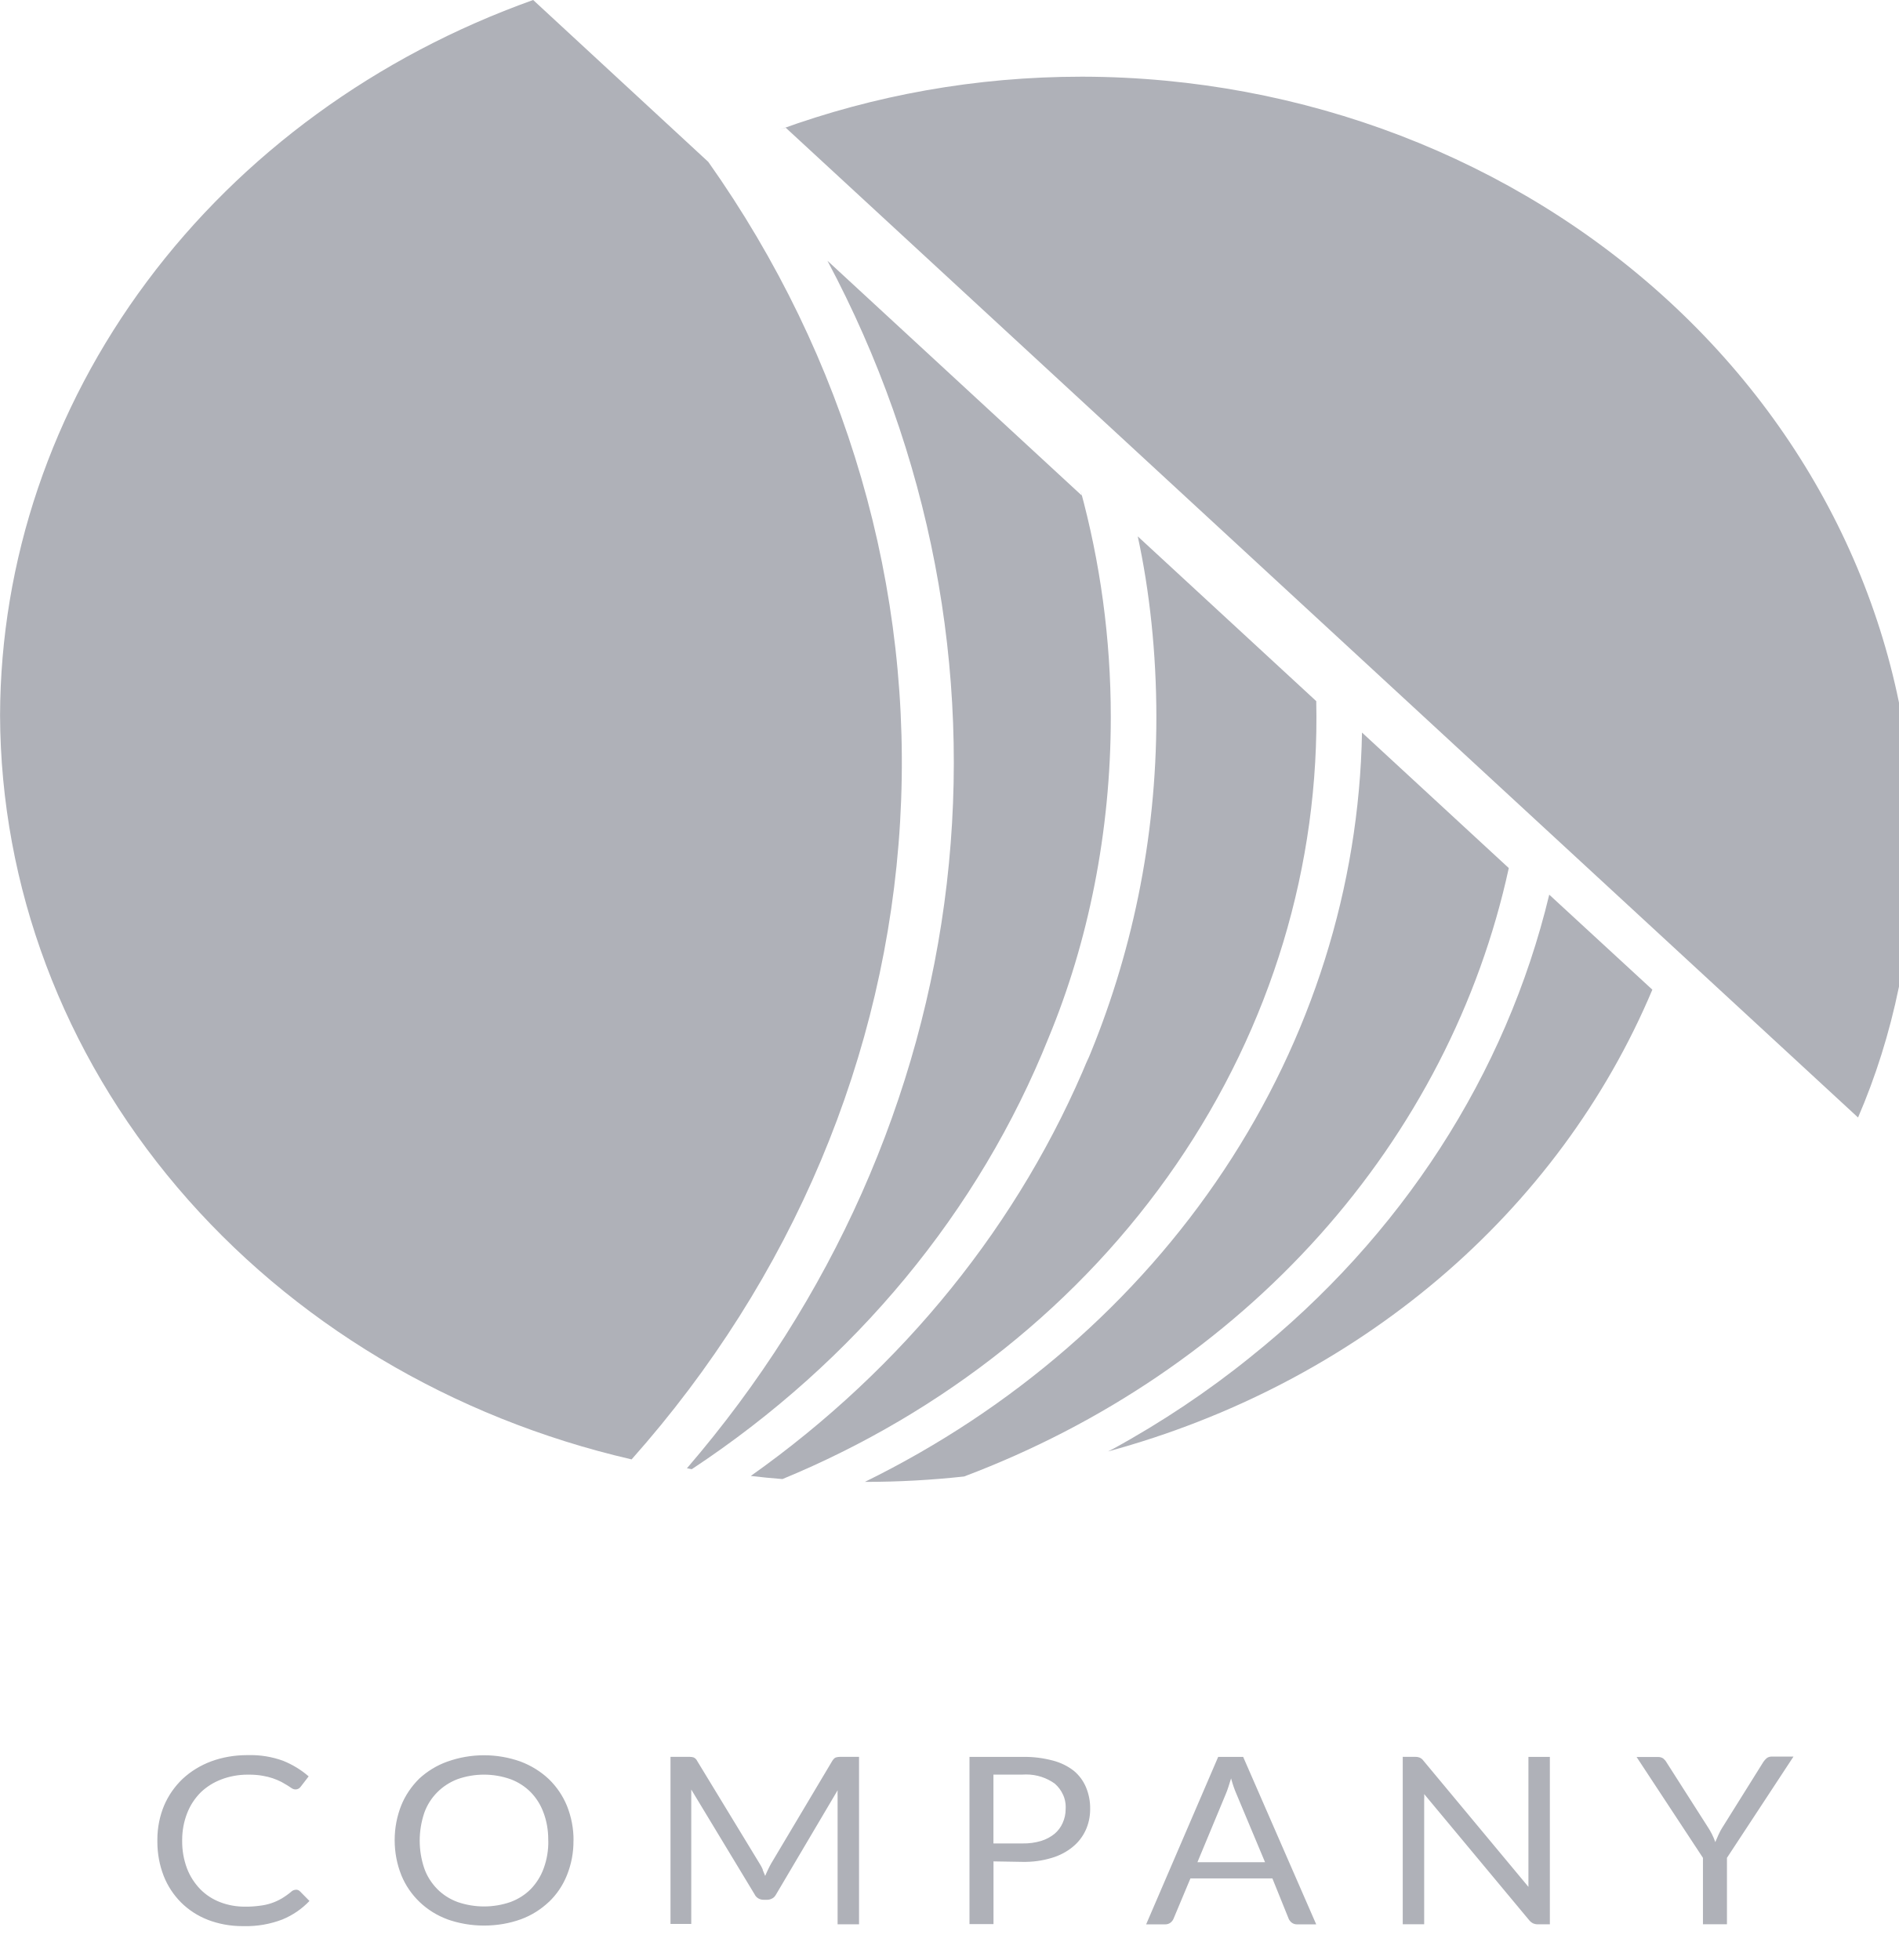
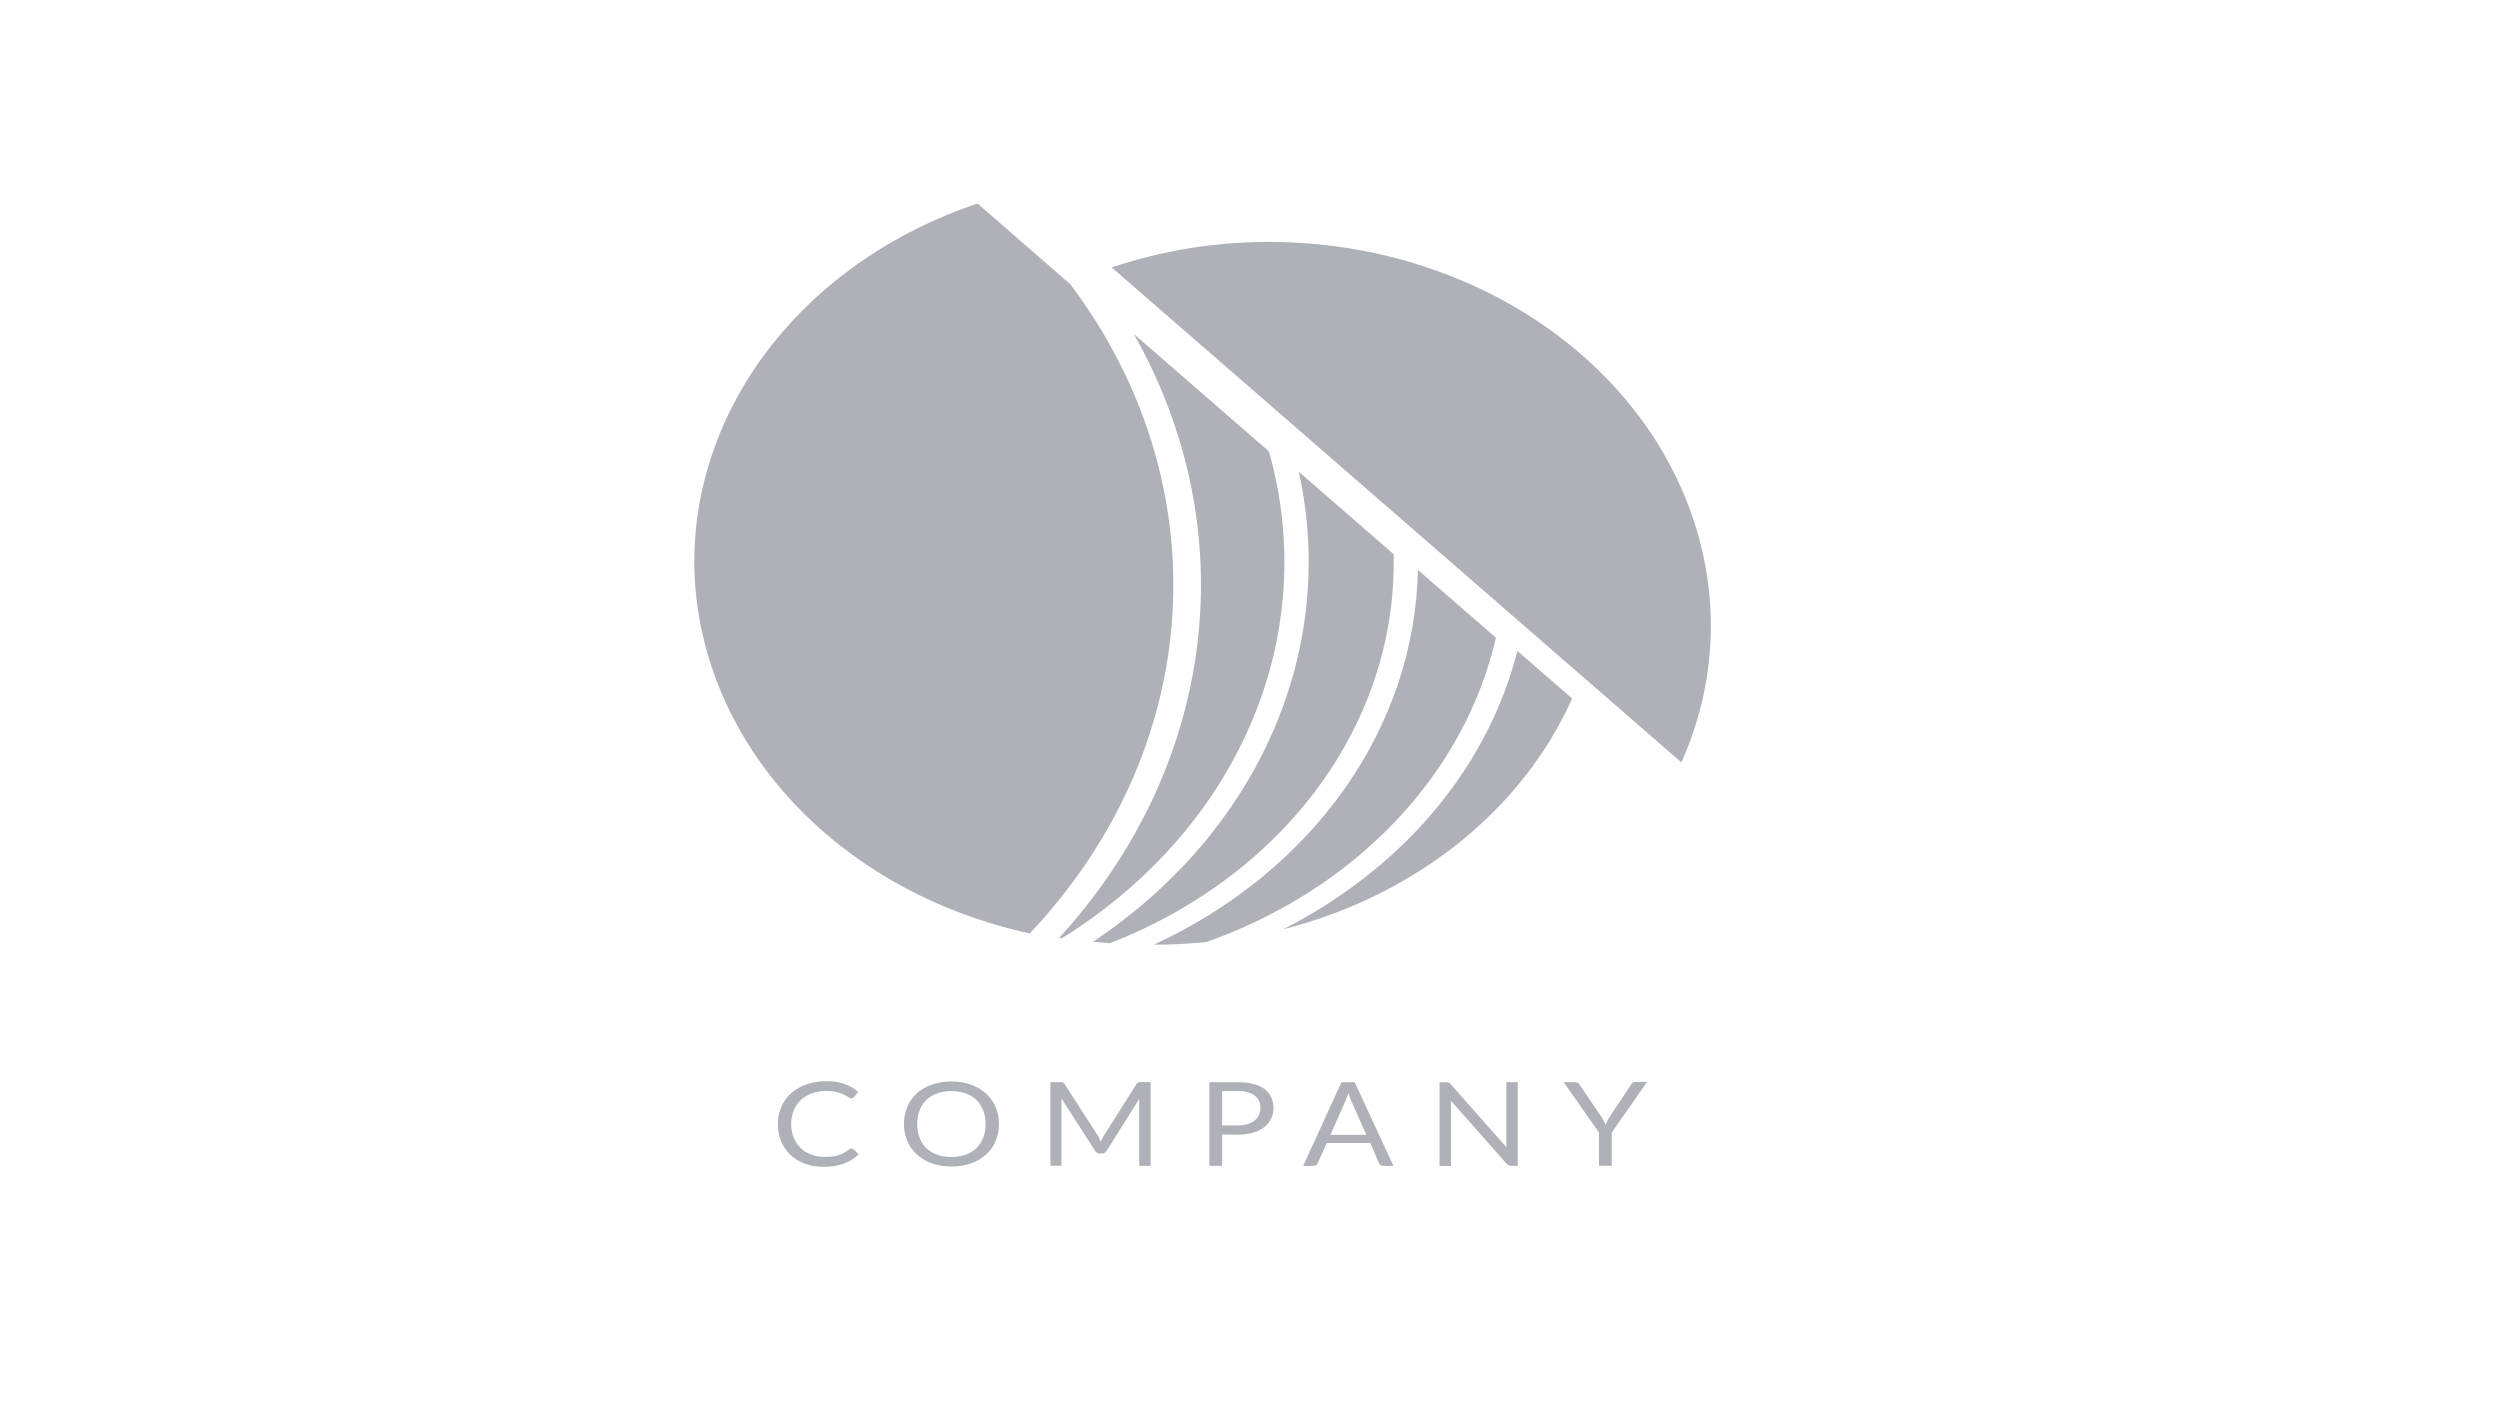
- <svg xmlns="http://www.w3.org/2000/svg" version="1.1" width="31" height="32" viewBox="0 0 31 32">
-   <path fill="#afb1b8" d="M4.834 30.852c0.024 0 0.045 0.010 0.061 0.025v0l0.157 0.159c-0.122 0.129-0.272 0.232-0.441 0.302-0.198 0.076-0.411 0.114-0.625 0.109-0.009 0-0.020 0-0.031 0-0.2 0-0.391-0.037-0.568-0.105l0.011 0.004c-0.173-0.067-0.32-0.164-0.443-0.286v0c-0.122-0.123-0.219-0.27-0.283-0.433l-0.003-0.009c-0.063-0.163-0.1-0.351-0.1-0.548 0-0.006 0-0.013 0-0.019v0.001c0-0.006 0-0.013 0-0.020 0-0.197 0.040-0.386 0.111-0.557l-0.004 0.010c0.069-0.165 0.172-0.315 0.305-0.442 0.133-0.124 0.293-0.222 0.469-0.287s0.376-0.101 0.586-0.101c0.007 0 0.014 0 0.021 0h-0.001c0.193-0.005 0.384 0.027 0.562 0.091 0.155 0.062 0.298 0.149 0.421 0.256l-0.131 0.17c-0.009 0.012-0.020 0.022-0.033 0.030h-0.001c-0.013 0.008-0.029 0.013-0.046 0.013-0.002 0-0.005 0-0.007 0v0c-0.021-0.001-0.041-0.008-0.058-0.019v0l-0.070-0.046-0.098-0.057c-0.090-0.046-0.193-0.082-0.303-0.1l-0.006-0.001c-0.065-0.012-0.14-0.018-0.217-0.018-0.006 0-0.012 0-0.017 0h0.001c-0.004 0-0.009 0-0.014 0-0.151 0-0.296 0.028-0.429 0.079l0.008-0.003c-0.133 0.050-0.246 0.122-0.342 0.214v0c-0.098 0.099-0.173 0.214-0.221 0.34-0.051 0.129-0.081 0.278-0.081 0.434 0 0.005 0 0.011 0 0.016v-0.001c-0.002 0.155 0.025 0.309 0.080 0.455 0.048 0.125 0.122 0.24 0.218 0.339 0.090 0.091 0.201 0.163 0.325 0.21 0.128 0.049 0.265 0.073 0.404 0.072 0.080 0.001 0.16-0.004 0.239-0.015 0.13-0.014 0.253-0.056 0.362-0.12 0.059-0.036 0.11-0.073 0.157-0.113l-0.002 0.001c0.020-0.017 0.045-0.028 0.074-0.029v0zM9.362 30.052c0.002 0.192-0.034 0.382-0.106 0.562-0.069 0.172-0.169 0.317-0.294 0.437h-0.001c-0.129 0.122-0.283 0.22-0.454 0.283l-0.009 0.003c-0.177 0.064-0.382 0.101-0.596 0.101s-0.418-0.037-0.608-0.105l0.013 0.004c-0.347-0.127-0.619-0.389-0.755-0.721l-0.003-0.009c-0.067-0.167-0.106-0.361-0.106-0.564s0.039-0.397 0.11-0.574l-0.004 0.010c0.066-0.164 0.168-0.315 0.297-0.442 0.129-0.118 0.282-0.213 0.451-0.274l0.009-0.003c0.383-0.137 0.808-0.137 1.192 0 0.174 0.066 0.331 0.163 0.462 0.287 0.13 0.126 0.229 0.274 0.296 0.437 0.072 0.181 0.109 0.373 0.107 0.566zM8.95 30.052c0-0.007 0-0.016 0-0.024 0-0.154-0.027-0.301-0.078-0.437l0.003 0.009c-0.047-0.132-0.119-0.245-0.21-0.339v0c-0.091-0.092-0.202-0.164-0.325-0.211l-0.006-0.002c-0.279-0.099-0.587-0.099-0.866 0-0.254 0.097-0.45 0.296-0.54 0.545l-0.002 0.006c-0.099 0.295-0.099 0.61 0 0.904 0.044 0.126 0.117 0.241 0.212 0.338 0.091 0.093 0.205 0.165 0.331 0.212 0.28 0.097 0.587 0.097 0.866 0 0.126-0.047 0.239-0.119 0.331-0.212 0.094-0.098 0.165-0.213 0.21-0.338 0.053-0.145 0.078-0.299 0.075-0.452zM12.45 30.526l0.042 0.101c0.015-0.036 0.029-0.069 0.045-0.101s0.032-0.067 0.051-0.099l1.001-1.681c0.020-0.029 0.037-0.047 0.057-0.053s0.044-0.010 0.069-0.010c0.005 0 0.010 0 0.014 0h0.295v2.734h-0.35v-2.095c-0.001-0.014-0.001-0.030-0.001-0.047s0.001-0.033 0.002-0.049v0.002l-1.007 1.704c-0.014 0.026-0.034 0.048-0.059 0.062h-0.001c-0.024 0.014-0.054 0.023-0.085 0.023 0 0-0.001 0-0.001 0h-0.056c-0.030 0-0.061-0.008-0.086-0.023s-0.046-0.036-0.059-0.062v-0.001l-1.036-1.714v2.194h-0.339v-2.728h0.296c0.004 0 0.009 0 0.014 0 0.024 0 0.048 0.003 0.070 0.010h-0.002c0.024 0.011 0.043 0.029 0.055 0.052v0.001l1.023 1.682c0.018 0.028 0.036 0.060 0.050 0.094l0.001 0.004zM16.219 30.39v1.024h-0.392v-2.73h0.874c0.165-0.003 0.329 0.018 0.488 0.060 0.127 0.033 0.245 0.091 0.345 0.17 0.084 0.071 0.151 0.161 0.194 0.263l0.002 0.005c0.046 0.111 0.069 0.23 0.067 0.349 0 0.003 0 0.007 0 0.010 0 0.123-0.027 0.24-0.075 0.344l0.002-0.005c-0.050 0.109-0.122 0.2-0.21 0.272l-0.001 0.001c-0.098 0.080-0.214 0.142-0.34 0.179l-0.007 0.002c-0.152 0.046-0.312 0.067-0.472 0.064l-0.474-0.008zM16.219 30.097h0.475c0.103 0.002 0.206-0.012 0.303-0.041 0.084-0.026 0.157-0.066 0.221-0.118l-0.001 0.001c0.057-0.049 0.102-0.109 0.132-0.178l0.001-0.003c0.030-0.066 0.047-0.142 0.047-0.223 0-0.002 0-0.004 0-0.006v0c0.001-0.008 0.001-0.018 0.001-0.028 0-0.070-0.015-0.137-0.042-0.197l0.001 0.003c-0.033-0.074-0.079-0.136-0.137-0.186l-0.001-0.001c-0.13-0.093-0.291-0.149-0.466-0.149-0.021 0-0.042 0.001-0.063 0.002h-0.472v1.125zM21.486 31.418h-0.309c-0.002 0-0.003 0-0.005 0-0.031 0-0.059-0.010-0.082-0.026v0c-0.022-0.017-0.039-0.038-0.051-0.062v-0.001l-0.267-0.661h-1.338l-0.277 0.661c-0.011 0.025-0.028 0.045-0.048 0.061v0c-0.023 0.018-0.053 0.028-0.085 0.028-0.001 0-0.003 0-0.004 0h-0.309l1.176-2.734h0.408l1.192 2.733zM19.547 30.403h1.105l-0.466-1.112c-0.031-0.070-0.061-0.156-0.085-0.244l-0.003-0.013-0.045 0.143c-0.014 0.043-0.029 0.083-0.043 0.116l-0.462 1.111zM23.179 28.697c0.024 0.011 0.044 0.028 0.059 0.049l1.714 2.060v-2.122h0.35v2.733h-0.196c-0.002 0-0.005 0-0.007 0-0.026 0-0.051-0.006-0.074-0.016h0.001c-0.024-0.013-0.045-0.030-0.062-0.051v0l-1.714-2.059c0.002 0.030 0.002 0.062 0 0.094v2.031h-0.35v-2.733h0.208c0.024 0 0.048 0.004 0.070 0.013zM28.193 30.331v1.085h-0.392v-1.084l-1.083-1.646h0.35c0.003 0 0.005 0 0.008 0 0.028 0 0.054 0.009 0.076 0.023v0c0.022 0.018 0.040 0.039 0.053 0.062l0.678 1.062c0.046 0.070 0.087 0.15 0.117 0.235l0.002 0.008 0.051-0.117c0.022-0.049 0.044-0.090 0.069-0.129l-0.002 0.004 0.668-1.069c0.015-0.022 0.032-0.041 0.051-0.058v0c0.021-0.017 0.049-0.028 0.079-0.028 0.002 0 0.004 0 0.006 0h0.355l-1.086 1.653zM12.256 24.097c0.171 0.021 0.343 0.037 0.518 0.051 2.644-1.092 4.881-2.879 6.43-5.138s2.344-4.889 2.284-7.563l-2.914-2.69c0.193 0.887 0.304 1.906 0.304 2.951 0 2.001-0.406 3.908-1.139 5.642l0.036-0.095c-1.116 2.709-3.027 5.078-5.518 6.842z" />
-   <path fill="#afb1b8" d="M11.215 23.972l0.078 0.015c2.663-1.758 4.693-4.213 5.827-7.048 0.642-1.548 1.014-3.346 1.014-5.232 0-1.287-0.174-2.533-0.498-3.716l0.023 0.098-4.151-3.832c1.678 3.149 2.354 6.674 1.949 10.164s-1.877 6.802-4.242 9.55zM25.292 14.606c-0.705 2.937-2.418 5.586-4.884 7.554-0.678 0.548-1.437 1.057-2.24 1.497l-0.080 0.040c2.008-0.545 3.854-1.508 5.394-2.814s2.735-2.924 3.493-4.725l-1.684-1.552z" />
-   <path fill="#afb1b8" d="M24.632 14.173l-2.397-2.213c-0.046 2.523-0.823 4.987-2.25 7.139s-3.453 3.911-5.866 5.095h0.012c0.537 0 1.074-0.030 1.608-0.088 2.255-0.85 4.248-2.202 5.799-3.934s2.613-3.794 3.093-5.998zM11.563 2.643l-2.859-2.643c-2.556 0.912-4.754 2.514-6.307 4.599-1.553 2.083-2.389 4.552-2.396 7.081 0.010 2.796 1.029 5.507 2.896 7.707s4.476 3.762 7.414 4.44c2.622-2.949 4.158-6.593 4.383-10.403s-0.872-7.586-3.131-10.781zM31.238 13.766c-0.011-3.317-1.442-6.494-3.982-8.838s-5.982-3.667-9.575-3.676c-0.007 0-0.016 0-0.024 0-1.732 0-3.392 0.305-4.93 0.865l0.1-0.032 17.506 16.16c0.572-1.323 0.905-2.863 0.905-4.481 0 0 0 0 0 0v0z" />
+ <svg xmlns="http://www.w3.org/2000/svg" version="1.1" width="57" height="32" viewBox="0 0 57 32">
+   <path fill="#afb1b8" d="M19.417 26.187c0.008 0 0.017 0.002 0.025 0.005s0.015 0.007 0.020 0.013l0.116 0.111c-0.090 0.090-0.202 0.162-0.327 0.211-0.147 0.053-0.305 0.079-0.464 0.076-0.149 0.003-0.298-0.021-0.436-0.071-0.125-0.045-0.237-0.113-0.329-0.2-0.094-0.089-0.166-0.194-0.212-0.308-0.051-0.127-0.076-0.261-0.074-0.396-0.002-0.135 0.025-0.27 0.080-0.397 0.051-0.115 0.127-0.22 0.225-0.308 0.099-0.087 0.218-0.155 0.349-0.201 0.143-0.048 0.296-0.072 0.449-0.071 0.143-0.003 0.285 0.019 0.417 0.064 0.115 0.043 0.221 0.104 0.313 0.178l-0.097 0.119c-0.007 0.008-0.015 0.016-0.025 0.021-0.011 0.007-0.025 0.010-0.039 0.009-0.015-0.001-0.030-0.005-0.042-0.013l-0.052-0.032-0.073-0.040c-0.031-0.015-0.064-0.028-0.097-0.039-0.043-0.013-0.087-0.024-0.132-0.032-0.057-0.009-0.115-0.013-0.173-0.013-0.111-0.001-0.22 0.017-0.323 0.053-0.096 0.034-0.182 0.084-0.253 0.149-0.073 0.069-0.128 0.15-0.164 0.238-0.041 0.101-0.061 0.207-0.060 0.313-0.002 0.108 0.018 0.216 0.060 0.318 0.035 0.087 0.090 0.167 0.161 0.236 0.067 0.064 0.149 0.114 0.241 0.147 0.095 0.034 0.197 0.051 0.3 0.050 0.059 0.001 0.119-0.003 0.177-0.010 0.096-0.010 0.188-0.039 0.269-0.085 0.041-0.023 0.079-0.049 0.115-0.078 0.015-0.012 0.035-0.020 0.055-0.020v0z" />
+   <path fill="#afb1b8" d="M22.776 25.629c0.002 0.134-0.025 0.267-0.078 0.393-0.047 0.114-0.122 0.218-0.219 0.305s-0.214 0.155-0.344 0.2c-0.285 0.094-0.599 0.094-0.884 0-0.129-0.046-0.245-0.114-0.342-0.201-0.097-0.089-0.172-0.194-0.221-0.308-0.105-0.255-0.105-0.533 0-0.787 0.050-0.115 0.125-0.22 0.221-0.31 0.097-0.084 0.214-0.15 0.342-0.193 0.284-0.096 0.6-0.096 0.884 0 0.129 0.046 0.246 0.114 0.343 0.201 0.096 0.088 0.17 0.191 0.22 0.304 0.054 0.127 0.080 0.261 0.078 0.395zM22.47 25.629c0.002-0.107-0.016-0.214-0.055-0.316-0.033-0.087-0.086-0.168-0.156-0.236-0.068-0.065-0.152-0.116-0.246-0.149-0.207-0.069-0.436-0.069-0.643 0-0.094 0.033-0.178 0.084-0.246 0.149-0.071 0.068-0.125 0.149-0.157 0.236-0.074 0.206-0.074 0.426 0 0.632 0.033 0.087 0.086 0.168 0.157 0.236 0.068 0.065 0.152 0.115 0.246 0.148 0.207 0.067 0.435 0.067 0.643 0 0.094-0.033 0.177-0.083 0.246-0.148 0.070-0.069 0.123-0.149 0.156-0.236 0.039-0.102 0.058-0.209 0.055-0.316v0z" />
+   <path fill="#afb1b8" d="M25.067 25.96l0.031 0.071c0.012-0.025 0.022-0.048 0.033-0.071 0.011-0.024 0.024-0.047 0.038-0.070l0.743-1.174c0.015-0.020 0.028-0.033 0.042-0.037 0.020-0.005 0.040-0.007 0.061-0.006h0.22v1.909h-0.26v-1.404c0-0.018 0-0.038 0-0.059-0.001-0.022-0.001-0.044 0-0.066l-0.747 1.19c-0.009 0.018-0.025 0.033-0.044 0.043s-0.041 0.016-0.064 0.016h-0.042c-0.023 0-0.045-0.005-0.064-0.016s-0.034-0.026-0.044-0.044l-0.769-1.198c0 0.023 0 0.046 0 0.068s0 0.043 0 0.061v1.404h-0.252v-1.905h0.22c0.021-0.001 0.041 0.001 0.061 0.006 0.018 0.008 0.032 0.021 0.041 0.037l0.759 1.175c0.015 0.022 0.028 0.045 0.038 0.068v0z" />
+   <path fill="#afb1b8" d="M27.864 25.865v0.715h-0.291v-1.906h0.649c0.122-0.002 0.244 0.012 0.362 0.042 0.094 0.023 0.181 0.064 0.256 0.119 0.065 0.052 0.114 0.116 0.145 0.187 0.034 0.078 0.051 0.161 0.049 0.244 0.001 0.084-0.017 0.167-0.054 0.244-0.035 0.073-0.089 0.138-0.157 0.191-0.075 0.057-0.162 0.1-0.257 0.126-0.113 0.031-0.232 0.046-0.35 0.044l-0.352-0.005zM27.864 25.66h0.352c0.076 0.001 0.153-0.009 0.225-0.029 0.060-0.018 0.115-0.046 0.163-0.082 0.044-0.035 0.078-0.078 0.099-0.126 0.024-0.051 0.036-0.105 0.035-0.16 0.003-0.053-0.007-0.106-0.029-0.155s-0.057-0.094-0.102-0.13c-0.111-0.075-0.251-0.112-0.391-0.102h-0.352v0.786z" />
+   <path fill="#afb1b8" d="M31.772 26.583h-0.23c-0.023 0.001-0.046-0.006-0.064-0.018-0.016-0.012-0.029-0.027-0.038-0.044l-0.198-0.461h-0.993l-0.205 0.461c-0.008 0.017-0.020 0.032-0.036 0.043-0.018 0.013-0.042 0.020-0.065 0.019h-0.23l0.872-1.909h0.302l0.884 1.909zM30.333 25.874h0.82l-0.346-0.777c-0.026-0.058-0.048-0.118-0.065-0.179l-0.033 0.1c-0.010 0.030-0.022 0.058-0.032 0.081l-0.343 0.776z" />
+   <path fill="#afb1b8" d="M33.029 24.682c0.017 0.008 0.032 0.020 0.044 0.034l1.272 1.439c0-0.023 0-0.046 0-0.067s0-0.043 0-0.063v-1.352h0.26v1.909h-0.145c-0.021 0.001-0.041-0.003-0.060-0.011-0.018-0.009-0.034-0.021-0.047-0.035l-1.271-1.438c0.001 0.022 0.001 0.044 0 0.066 0 0.021 0 0.040 0 0.058v1.361h-0.26v-1.909h0.154c0.018-0 0.036 0.003 0.052 0.009v0z" />
+   <path fill="#afb1b8" d="M36.748 25.823v0.758h-0.291v-0.758l-0.804-1.15h0.26c0.022-0.001 0.045 0.005 0.063 0.016 0.016 0.012 0.029 0.027 0.039 0.043l0.503 0.742c0.020 0.032 0.038 0.061 0.052 0.088s0.026 0.054 0.036 0.081l0.038-0.082c0.014-0.030 0.031-0.059 0.049-0.087l0.496-0.747c0.010-0.015 0.023-0.028 0.038-0.040 0.017-0.013 0.040-0.020 0.063-0.019h0.263l-0.806 1.155z" />
+   <path fill="#afb1b8" d="M24.923 21.47c0.127 0.014 0.255 0.025 0.384 0.035 1.962-0.763 3.622-2.011 4.772-3.588s1.74-3.415 1.695-5.282l-2.162-1.879c0.44 1.988 0.234 4.043-0.594 5.935s-2.246 3.547-4.094 4.779v0z" />
+   <path fill="#afb1b8" d="M24.151 21.383l0.058 0.010c1.975-1.228 3.481-2.942 4.323-4.921s0.981-4.133 0.399-6.181l-3.080-2.676c1.246 2.2 1.747 4.661 1.446 7.098s-1.393 4.75-3.147 6.67v0z" />
+   <path fill="#afb1b8" d="M34.596 14.841c-0.523 2.052-1.794 3.902-3.624 5.276-0.534 0.404-1.111 0.763-1.722 1.074 1.49-0.38 2.859-1.053 4.003-1.966s2.030-2.042 2.592-3.3l-1.249-1.084z" />
+   <path fill="#afb1b8" d="M34.106 14.539l-1.778-1.545c-0.034 1.762-0.61 3.483-1.669 4.986s-2.562 2.731-4.352 3.559h0.009c0.399-0 0.798-0.021 1.194-0.062 1.673-0.593 3.151-1.537 4.303-2.748s1.94-2.65 2.295-4.189v0z" />
+   <path fill="#afb1b8" d="M24.409 6.486l-2.122-1.846c-1.897 0.637-3.528 1.756-4.68 3.212s-1.772 3.179-1.778 4.946v0c0.007 1.952 0.763 3.846 2.149 5.383s3.322 2.628 5.501 3.101c1.946-2.060 3.085-4.605 3.252-7.266s-0.647-5.299-2.323-7.53v0z" />
+   <path fill="#afb1b8" d="M39.008 14.255c-0.008-2.316-1.070-4.535-2.955-6.173s-4.439-2.561-7.105-2.567v0c-1.232-0.001-2.453 0.196-3.602 0.582l12.99 11.286c0.445-0.998 0.673-2.058 0.672-3.128v0z" />
</svg>
